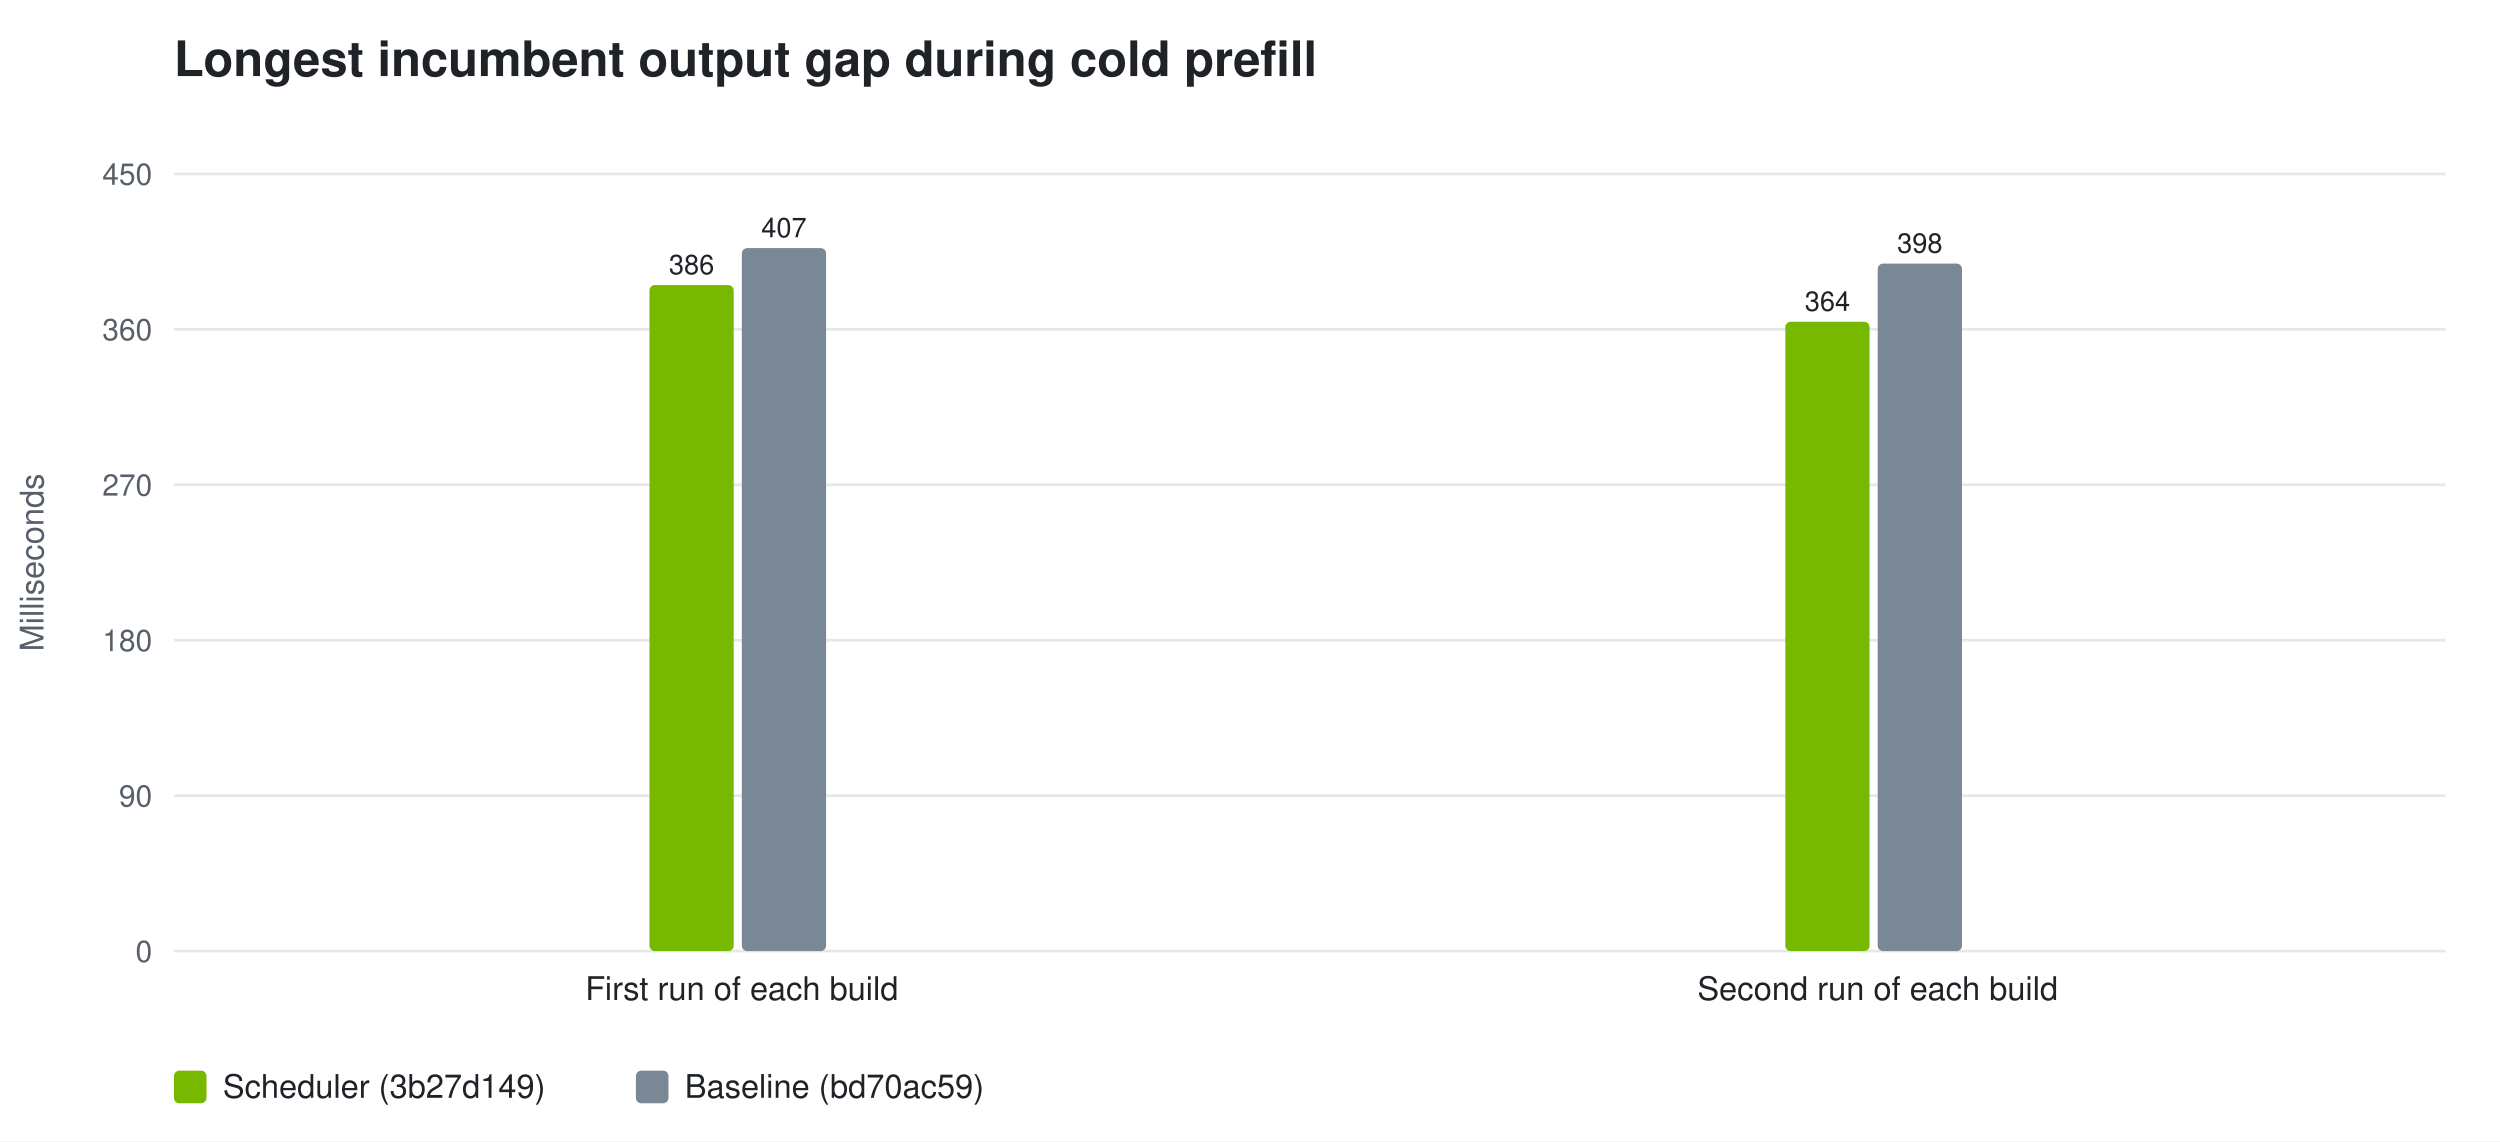
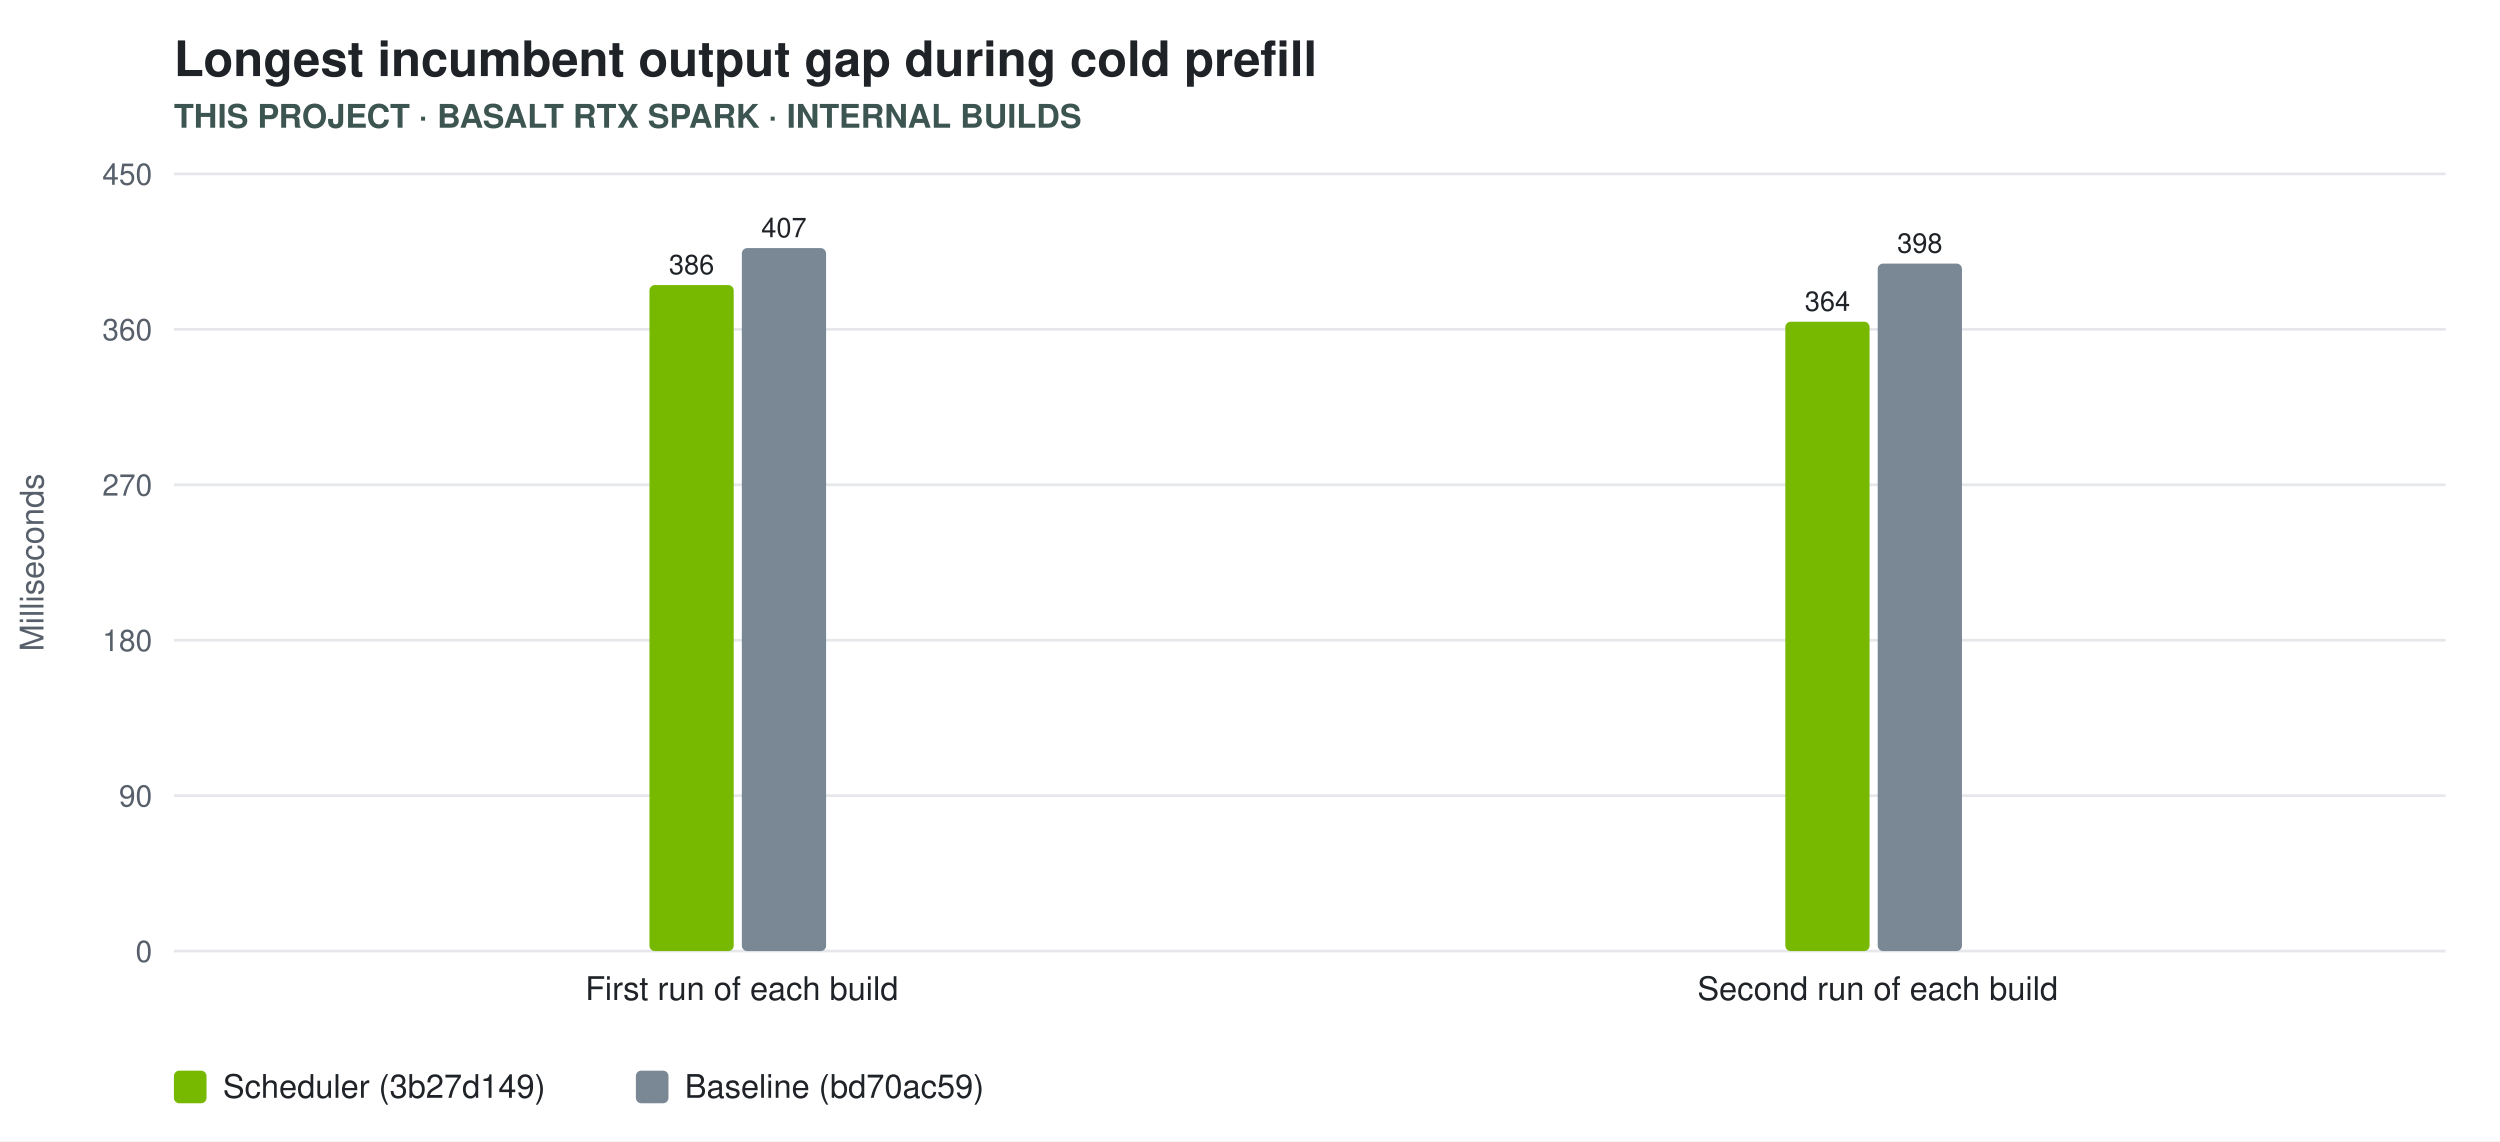
<svg xmlns="http://www.w3.org/2000/svg" width="920" height="420" viewBox="0 0 920 420" font-family="Segoe UI, Helvetica, Arial, sans-serif">
  <rect width="920" height="420" fill="#ffffff" />
  <text x="64" y="28" font-size="18" font-weight="600" fill="#1f2328">Longest incumbent output gap during cold prefill</text>
+   <text x="64" y="47" font-size="12" font-weight="600" fill="#3c5550">THIS PROJECT · BASALT RTX SPARK · INTERNAL BUILDS</text>
  <line x1="64" y1="350.0" x2="900" y2="350.0" stroke="#e5e7eb" />
  <text x="56" y="354.0" font-size="11" text-anchor="end" fill="#57606a">0</text>
  <line x1="64" y1="292.8" x2="900" y2="292.8" stroke="#e5e7eb" />
  <text x="56" y="296.8" font-size="11" text-anchor="end" fill="#57606a">90</text>
  <line x1="64" y1="235.6" x2="900" y2="235.6" stroke="#e5e7eb" />
  <text x="56" y="239.6" font-size="11" text-anchor="end" fill="#57606a">180</text>
  <line x1="64" y1="178.4" x2="900" y2="178.4" stroke="#e5e7eb" />
  <text x="56" y="182.4" font-size="11" text-anchor="end" fill="#57606a">270</text>
  <line x1="64" y1="121.2" x2="900" y2="121.2" stroke="#e5e7eb" />
  <text x="56" y="125.2" font-size="11" text-anchor="end" fill="#57606a">360</text>
  <line x1="64" y1="64.0" x2="900" y2="64.0" stroke="#e5e7eb" />
  <text x="56" y="68.0" font-size="11" text-anchor="end" fill="#57606a">450</text>
  <text x="16" y="207" font-size="12" fill="#57606a" transform="rotate(-90 16 207)" text-anchor="middle">Milliseconds</text>
  <rect x="239.0" y="104.9" width="31.0" height="245.1" rx="2" fill="#76B900" />
  <text x="254.5" y="100.9" font-size="10" text-anchor="middle" fill="#1f2328">386</text>
  <rect x="273.0" y="91.3" width="31.0" height="258.7" rx="2" fill="#7A8794" />
  <text x="288.5" y="87.3" font-size="10" text-anchor="middle" fill="#1f2328">407</text>
  <text x="273.0" y="368" font-size="12" text-anchor="middle" fill="#1f2328">First run of each build</text>
  <rect x="657.0" y="118.4" width="31.0" height="231.6" rx="2" fill="#76B900" />
  <text x="672.5" y="114.4" font-size="10" text-anchor="middle" fill="#1f2328">364</text>
  <rect x="691.0" y="97.0" width="31.0" height="253.0" rx="2" fill="#7A8794" />
  <text x="706.5" y="93.0" font-size="10" text-anchor="middle" fill="#1f2328">398</text>
  <text x="691.0" y="368" font-size="12" text-anchor="middle" fill="#1f2328">Second run of each build</text>
  <rect x="64" y="394" width="12" height="12" rx="2" fill="#76B900" />
  <text x="82" y="404" font-size="12" fill="#1f2328">Scheduler (3b27d149)</text>
  <rect x="234" y="394" width="12" height="12" rx="2" fill="#7A8794" />
  <text x="252" y="404" font-size="12" fill="#1f2328">Baseline (bd70ac59)</text>
</svg>
